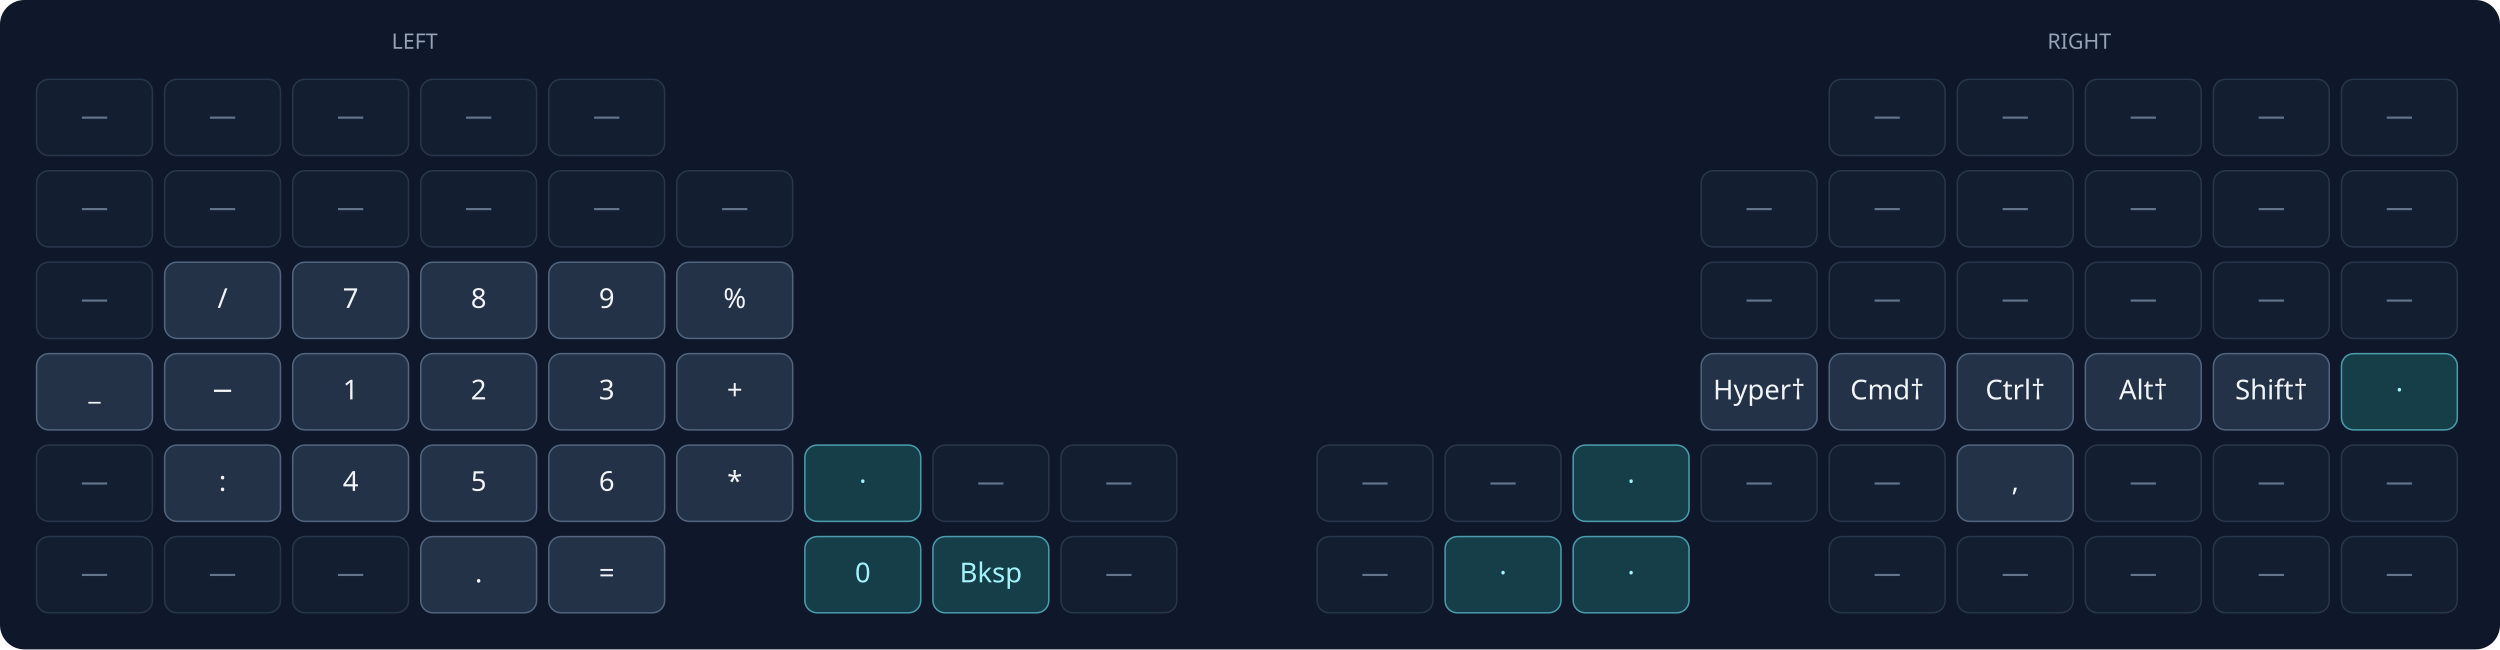
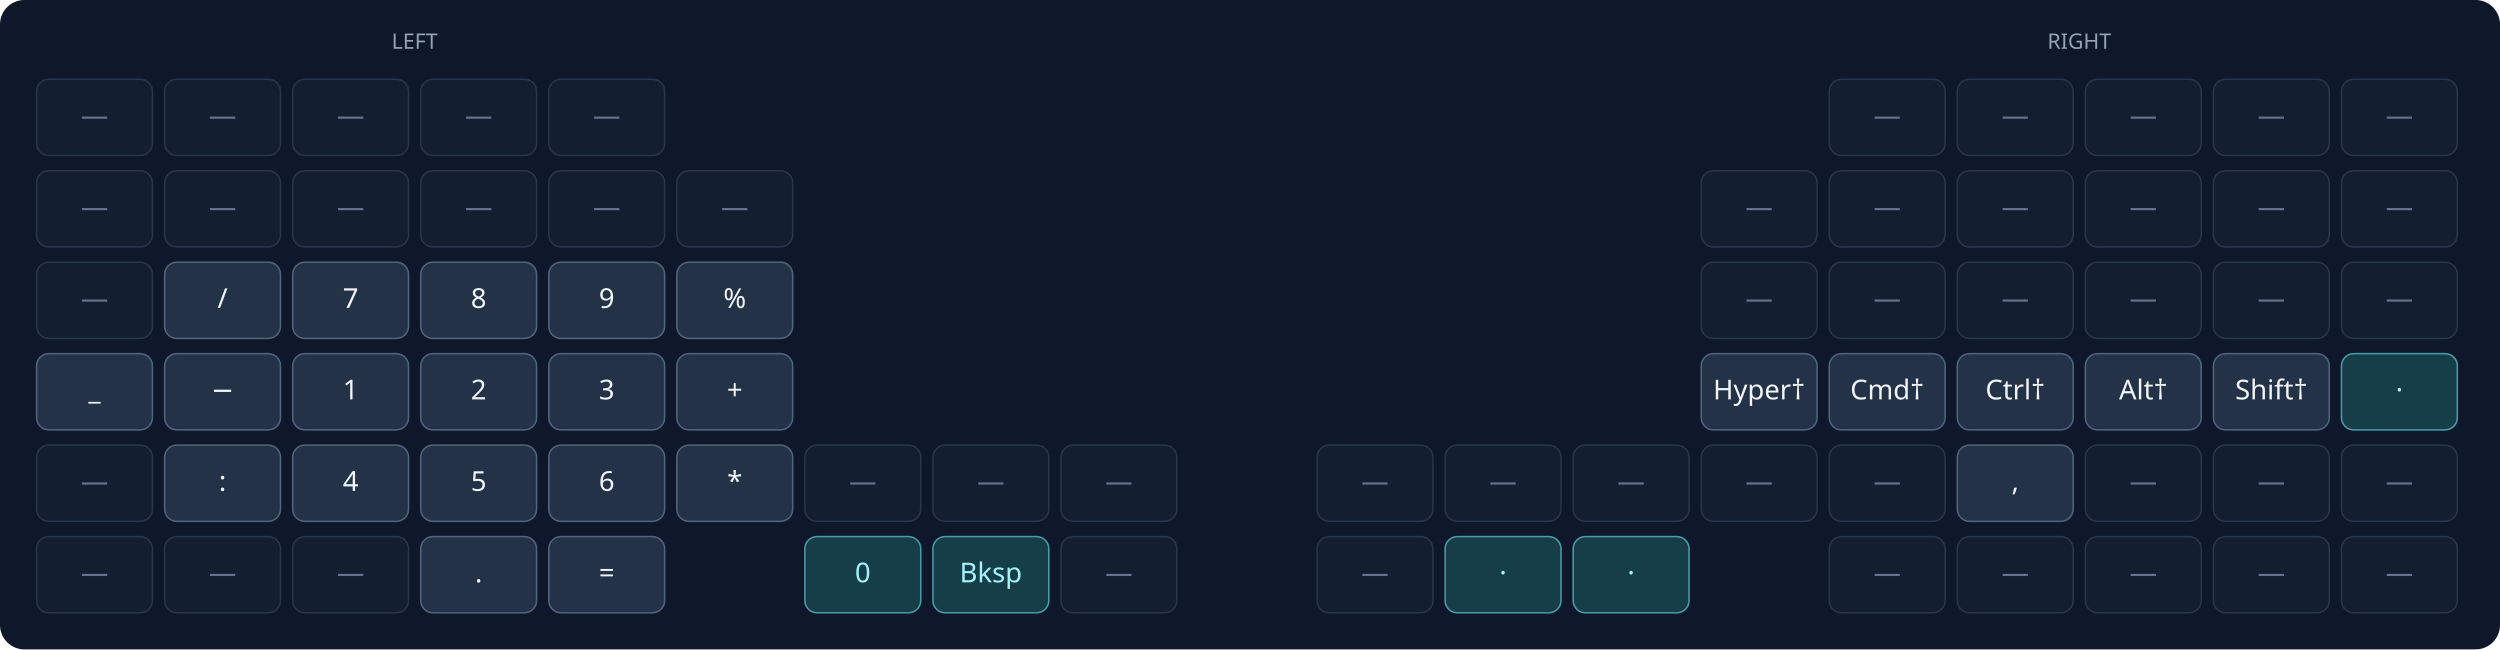
<svg xmlns="http://www.w3.org/2000/svg" width="1640" height="426" viewBox="0 0 1640 426" role="img" aria-labelledby="title desc">
  <rect width="1640" height="426" rx="16" fill="#0f172a" />
  <g font-family="system-ui, sans-serif" text-anchor="middle">
    <text x="272" y="32" fill="#94a3b8" font-size="14">LEFT</text>
    <text x="1364" y="32" fill="#94a3b8" font-size="14">RIGHT</text>
    <g data-position="0" data-binding="&amp;none">
      <rect x="24" y="52" width="76" height="50" rx="8" fill="#131e31" stroke="#28364b" />
      <text x="62" y="82" fill="#64748b" font-size="18">—</text>
    </g>
    <g data-position="1" data-binding="&amp;none">
      <rect x="108" y="52" width="76" height="50" rx="8" fill="#131e31" stroke="#28364b" />
      <text x="146" y="82" fill="#64748b" font-size="18">—</text>
    </g>
    <g data-position="2" data-binding="&amp;none">
      <rect x="192" y="52" width="76" height="50" rx="8" fill="#131e31" stroke="#28364b" />
      <text x="230" y="82" fill="#64748b" font-size="18">—</text>
    </g>
    <g data-position="3" data-binding="&amp;none">
      <rect x="276" y="52" width="76" height="50" rx="8" fill="#131e31" stroke="#28364b" />
      <text x="314" y="82" fill="#64748b" font-size="18">—</text>
    </g>
    <g data-position="4" data-binding="&amp;none">
      <rect x="360" y="52" width="76" height="50" rx="8" fill="#131e31" stroke="#28364b" />
      <text x="398" y="82" fill="#64748b" font-size="18">—</text>
    </g>
    <g data-position="5" data-binding="&amp;none">
      <rect x="1200" y="52" width="76" height="50" rx="8" fill="#131e31" stroke="#28364b" />
      <text x="1238" y="82" fill="#64748b" font-size="18">—</text>
    </g>
    <g data-position="6" data-binding="&amp;none">
      <rect x="1284" y="52" width="76" height="50" rx="8" fill="#131e31" stroke="#28364b" />
      <text x="1322" y="82" fill="#64748b" font-size="18">—</text>
    </g>
    <g data-position="7" data-binding="&amp;none">
      <rect x="1368" y="52" width="76" height="50" rx="8" fill="#131e31" stroke="#28364b" />
      <text x="1406" y="82" fill="#64748b" font-size="18">—</text>
    </g>
    <g data-position="8" data-binding="&amp;none">
      <rect x="1452" y="52" width="76" height="50" rx="8" fill="#131e31" stroke="#28364b" />
      <text x="1490" y="82" fill="#64748b" font-size="18">—</text>
    </g>
    <g data-position="9" data-binding="&amp;none">
      <rect x="1536" y="52" width="76" height="50" rx="8" fill="#131e31" stroke="#28364b" />
      <text x="1574" y="82" fill="#64748b" font-size="18">—</text>
    </g>
    <g data-position="10" data-binding="&amp;none">
      <rect x="24" y="112" width="76" height="50" rx="8" fill="#131e31" stroke="#28364b" />
      <text x="62" y="142" fill="#64748b" font-size="18">—</text>
    </g>
    <g data-position="11" data-binding="&amp;none">
      <rect x="108" y="112" width="76" height="50" rx="8" fill="#131e31" stroke="#28364b" />
      <text x="146" y="142" fill="#64748b" font-size="18">—</text>
    </g>
    <g data-position="12" data-binding="&amp;none">
      <rect x="192" y="112" width="76" height="50" rx="8" fill="#131e31" stroke="#28364b" />
      <text x="230" y="142" fill="#64748b" font-size="18">—</text>
    </g>
    <g data-position="13" data-binding="&amp;none">
      <rect x="276" y="112" width="76" height="50" rx="8" fill="#131e31" stroke="#28364b" />
      <text x="314" y="142" fill="#64748b" font-size="18">—</text>
    </g>
    <g data-position="14" data-binding="&amp;none">
      <rect x="360" y="112" width="76" height="50" rx="8" fill="#131e31" stroke="#28364b" />
      <text x="398" y="142" fill="#64748b" font-size="18">—</text>
    </g>
    <g data-position="15" data-binding="&amp;none">
      <rect x="444" y="112" width="76" height="50" rx="8" fill="#131e31" stroke="#28364b" />
      <text x="482" y="142" fill="#64748b" font-size="18">—</text>
    </g>
    <g data-position="16" data-binding="&amp;none">
      <rect x="1116" y="112" width="76" height="50" rx="8" fill="#131e31" stroke="#28364b" />
      <text x="1154" y="142" fill="#64748b" font-size="18">—</text>
    </g>
    <g data-position="17" data-binding="&amp;none">
      <rect x="1200" y="112" width="76" height="50" rx="8" fill="#131e31" stroke="#28364b" />
      <text x="1238" y="142" fill="#64748b" font-size="18">—</text>
    </g>
    <g data-position="18" data-binding="&amp;none">
      <rect x="1284" y="112" width="76" height="50" rx="8" fill="#131e31" stroke="#28364b" />
      <text x="1322" y="142" fill="#64748b" font-size="18">—</text>
    </g>
    <g data-position="19" data-binding="&amp;none">
      <rect x="1368" y="112" width="76" height="50" rx="8" fill="#131e31" stroke="#28364b" />
      <text x="1406" y="142" fill="#64748b" font-size="18">—</text>
    </g>
    <g data-position="20" data-binding="&amp;none">
      <rect x="1452" y="112" width="76" height="50" rx="8" fill="#131e31" stroke="#28364b" />
      <text x="1490" y="142" fill="#64748b" font-size="18">—</text>
    </g>
    <g data-position="21" data-binding="&amp;none">
      <rect x="1536" y="112" width="76" height="50" rx="8" fill="#131e31" stroke="#28364b" />
      <text x="1574" y="142" fill="#64748b" font-size="18">—</text>
    </g>
    <g data-position="22" data-binding="&amp;none">
      <rect x="24" y="172" width="76" height="50" rx="8" fill="#131e31" stroke="#28364b" />
      <text x="62" y="202" fill="#64748b" font-size="18">—</text>
    </g>
    <g data-position="23" data-binding="&amp;kp FSLH">
      <rect x="108" y="172" width="76" height="50" rx="8" fill="#243247" stroke="#52647d" />
      <text x="146" y="202" fill="#f1f5f9" font-size="18">/</text>
    </g>
    <g data-position="24" data-binding="&amp;kp N7">
      <rect x="192" y="172" width="76" height="50" rx="8" fill="#243247" stroke="#52647d" />
      <text x="230" y="202" fill="#f1f5f9" font-size="18">7</text>
    </g>
    <g data-position="25" data-binding="&amp;kp N8">
      <rect x="276" y="172" width="76" height="50" rx="8" fill="#243247" stroke="#52647d" />
      <text x="314" y="202" fill="#f1f5f9" font-size="18">8</text>
    </g>
    <g data-position="26" data-binding="&amp;kp N9">
      <rect x="360" y="172" width="76" height="50" rx="8" fill="#243247" stroke="#52647d" />
      <text x="398" y="202" fill="#f1f5f9" font-size="18">9</text>
    </g>
    <g data-position="27" data-binding="&amp;kp PRCNT">
      <rect x="444" y="172" width="76" height="50" rx="8" fill="#243247" stroke="#52647d" />
      <text x="482" y="202" fill="#f1f5f9" font-size="18">%</text>
    </g>
    <g data-position="28" data-binding="&amp;none">
      <rect x="1116" y="172" width="76" height="50" rx="8" fill="#131e31" stroke="#28364b" />
      <text x="1154" y="202" fill="#64748b" font-size="18">—</text>
    </g>
    <g data-position="29" data-binding="&amp;none">
      <rect x="1200" y="172" width="76" height="50" rx="8" fill="#131e31" stroke="#28364b" />
      <text x="1238" y="202" fill="#64748b" font-size="18">—</text>
    </g>
    <g data-position="30" data-binding="&amp;none">
      <rect x="1284" y="172" width="76" height="50" rx="8" fill="#131e31" stroke="#28364b" />
      <text x="1322" y="202" fill="#64748b" font-size="18">—</text>
    </g>
    <g data-position="31" data-binding="&amp;none">
      <rect x="1368" y="172" width="76" height="50" rx="8" fill="#131e31" stroke="#28364b" />
      <text x="1406" y="202" fill="#64748b" font-size="18">—</text>
    </g>
    <g data-position="32" data-binding="&amp;none">
      <rect x="1452" y="172" width="76" height="50" rx="8" fill="#131e31" stroke="#28364b" />
      <text x="1490" y="202" fill="#64748b" font-size="18">—</text>
    </g>
    <g data-position="33" data-binding="&amp;none">
      <rect x="1536" y="172" width="76" height="50" rx="8" fill="#131e31" stroke="#28364b" />
      <text x="1574" y="202" fill="#64748b" font-size="18">—</text>
    </g>
    <g data-position="34" data-binding="&amp;kp UNDER">
      <rect x="24" y="232" width="76" height="50" rx="8" fill="#243247" stroke="#52647d" />
      <text x="62" y="262" fill="#f1f5f9" font-size="18">_</text>
    </g>
    <g data-position="35" data-binding="&amp;kp MINUS">
      <rect x="108" y="232" width="76" height="50" rx="8" fill="#243247" stroke="#52647d" />
      <text x="146" y="262" fill="#f1f5f9" font-size="18">−</text>
    </g>
    <g data-position="36" data-binding="&amp;kp N1">
      <rect x="192" y="232" width="76" height="50" rx="8" fill="#243247" stroke="#52647d" />
      <text x="230" y="262" fill="#f1f5f9" font-size="18">1</text>
    </g>
    <g data-position="37" data-binding="&amp;kp N2">
      <rect x="276" y="232" width="76" height="50" rx="8" fill="#243247" stroke="#52647d" />
      <text x="314" y="262" fill="#f1f5f9" font-size="18">2</text>
    </g>
    <g data-position="38" data-binding="&amp;kp N3">
      <rect x="360" y="232" width="76" height="50" rx="8" fill="#243247" stroke="#52647d" />
      <text x="398" y="262" fill="#f1f5f9" font-size="18">3</text>
    </g>
    <g data-position="39" data-binding="&amp;kp PLUS">
      <rect x="444" y="232" width="76" height="50" rx="8" fill="#243247" stroke="#52647d" />
      <text x="482" y="262" fill="#f1f5f9" font-size="18">+</text>
    </g>
    <g data-position="40" data-binding="&amp;sk HYPER_MOD">
      <rect x="1116" y="232" width="76" height="50" rx="8" fill="#243247" stroke="#52647d" />
      <text x="1154" y="262" fill="#f1f5f9" font-size="18">Hyper†</text>
    </g>
    <g data-position="41" data-binding="&amp;sk LGUI">
      <rect x="1200" y="232" width="76" height="50" rx="8" fill="#243247" stroke="#52647d" />
      <text x="1238" y="262" fill="#f1f5f9" font-size="18">Cmd†</text>
    </g>
    <g data-position="42" data-binding="&amp;sk LCTRL">
      <rect x="1284" y="232" width="76" height="50" rx="8" fill="#243247" stroke="#52647d" />
      <text x="1322" y="262" fill="#f1f5f9" font-size="18">Ctrl†</text>
    </g>
    <g data-position="43" data-binding="&amp;sk LALT">
      <rect x="1368" y="232" width="76" height="50" rx="8" fill="#243247" stroke="#52647d" />
      <text x="1406" y="262" fill="#f1f5f9" font-size="18">Alt†</text>
    </g>
    <g data-position="44" data-binding="&amp;sk LSHFT">
      <rect x="1452" y="232" width="76" height="50" rx="8" fill="#243247" stroke="#52647d" />
      <text x="1490" y="262" fill="#f1f5f9" font-size="18">Shift†</text>
    </g>
    <g data-position="45" data-binding="&amp;trans">
      <rect x="1536" y="232" width="76" height="50" rx="8" fill="#153e48" stroke="#4b9caa" />
      <text x="1574" y="262" fill="#a5f3fc" font-size="18">·</text>
    </g>
    <g data-position="46" data-binding="&amp;none">
      <rect x="24" y="292" width="76" height="50" rx="8" fill="#131e31" stroke="#28364b" />
      <text x="62" y="322" fill="#64748b" font-size="18">—</text>
    </g>
    <g data-position="47" data-binding="&amp;kp COLON">
      <rect x="108" y="292" width="76" height="50" rx="8" fill="#243247" stroke="#52647d" />
      <text x="146" y="322" fill="#f1f5f9" font-size="18">:</text>
    </g>
    <g data-position="48" data-binding="&amp;kp N4">
      <rect x="192" y="292" width="76" height="50" rx="8" fill="#243247" stroke="#52647d" />
      <text x="230" y="322" fill="#f1f5f9" font-size="18">4</text>
    </g>
    <g data-position="49" data-binding="&amp;kp N5">
      <rect x="276" y="292" width="76" height="50" rx="8" fill="#243247" stroke="#52647d" />
      <text x="314" y="322" fill="#f1f5f9" font-size="18">5</text>
    </g>
    <g data-position="50" data-binding="&amp;kp N6">
      <rect x="360" y="292" width="76" height="50" rx="8" fill="#243247" stroke="#52647d" />
      <text x="398" y="322" fill="#f1f5f9" font-size="18">6</text>
    </g>
    <g data-position="51" data-binding="&amp;kp ASTRK">
      <rect x="444" y="292" width="76" height="50" rx="8" fill="#243247" stroke="#52647d" />
      <text x="482" y="322" fill="#f1f5f9" font-size="18">*</text>
    </g>
-     <g data-position="52" data-binding="&amp;trans">
-       <rect x="528" y="292" width="76" height="50" rx="8" fill="#153e48" stroke="#4b9caa" />
-       <text x="566" y="322" fill="#a5f3fc" font-size="18">·</text>
+     <g data-position="52" data-binding="&amp;none">
+       <rect x="528" y="292" width="76" height="50" rx="8" fill="#131e31" stroke="#28364b" />
+       <text x="566" y="322" fill="#64748b" font-size="18">—</text>
    </g>
    <g data-position="53" data-binding="&amp;none">
      <rect x="612" y="292" width="76" height="50" rx="8" fill="#131e31" stroke="#28364b" />
      <text x="650" y="322" fill="#64748b" font-size="18">—</text>
    </g>
    <g data-position="54" data-binding="&amp;none">
      <rect x="696" y="292" width="76" height="50" rx="8" fill="#131e31" stroke="#28364b" />
      <text x="734" y="322" fill="#64748b" font-size="18">—</text>
    </g>
    <g data-position="55" data-binding="&amp;none">
      <rect x="864" y="292" width="76" height="50" rx="8" fill="#131e31" stroke="#28364b" />
      <text x="902" y="322" fill="#64748b" font-size="18">—</text>
    </g>
    <g data-position="56" data-binding="&amp;none">
      <rect x="948" y="292" width="76" height="50" rx="8" fill="#131e31" stroke="#28364b" />
      <text x="986" y="322" fill="#64748b" font-size="18">—</text>
    </g>
-     <g data-position="57" data-binding="&amp;trans">
-       <rect x="1032" y="292" width="76" height="50" rx="8" fill="#153e48" stroke="#4b9caa" />
-       <text x="1070" y="322" fill="#a5f3fc" font-size="18">·</text>
+     <g data-position="57" data-binding="&amp;none">
+       <rect x="1032" y="292" width="76" height="50" rx="8" fill="#131e31" stroke="#28364b" />
+       <text x="1070" y="322" fill="#64748b" font-size="18">—</text>
    </g>
    <g data-position="58" data-binding="&amp;none">
      <rect x="1116" y="292" width="76" height="50" rx="8" fill="#131e31" stroke="#28364b" />
      <text x="1154" y="322" fill="#64748b" font-size="18">—</text>
    </g>
    <g data-position="59" data-binding="&amp;none">
      <rect x="1200" y="292" width="76" height="50" rx="8" fill="#131e31" stroke="#28364b" />
      <text x="1238" y="322" fill="#64748b" font-size="18">—</text>
    </g>
    <g data-position="60" data-binding="&amp;kp COMMA">
      <rect x="1284" y="292" width="76" height="50" rx="8" fill="#243247" stroke="#52647d" />
      <text x="1322" y="322" fill="#f1f5f9" font-size="18">,</text>
    </g>
    <g data-position="61" data-binding="&amp;none">
      <rect x="1368" y="292" width="76" height="50" rx="8" fill="#131e31" stroke="#28364b" />
      <text x="1406" y="322" fill="#64748b" font-size="18">—</text>
    </g>
    <g data-position="62" data-binding="&amp;none">
      <rect x="1452" y="292" width="76" height="50" rx="8" fill="#131e31" stroke="#28364b" />
      <text x="1490" y="322" fill="#64748b" font-size="18">—</text>
    </g>
    <g data-position="63" data-binding="&amp;none">
      <rect x="1536" y="292" width="76" height="50" rx="8" fill="#131e31" stroke="#28364b" />
      <text x="1574" y="322" fill="#64748b" font-size="18">—</text>
    </g>
    <g data-position="64" data-binding="&amp;none">
      <rect x="24" y="352" width="76" height="50" rx="8" fill="#131e31" stroke="#28364b" />
      <text x="62" y="382" fill="#64748b" font-size="18">—</text>
    </g>
    <g data-position="65" data-binding="&amp;none">
      <rect x="108" y="352" width="76" height="50" rx="8" fill="#131e31" stroke="#28364b" />
      <text x="146" y="382" fill="#64748b" font-size="18">—</text>
    </g>
    <g data-position="66" data-binding="&amp;none">
      <rect x="192" y="352" width="76" height="50" rx="8" fill="#131e31" stroke="#28364b" />
      <text x="230" y="382" fill="#64748b" font-size="18">—</text>
    </g>
    <g data-position="67" data-binding="&amp;kp DOT">
      <rect x="276" y="352" width="76" height="50" rx="8" fill="#243247" stroke="#52647d" />
      <text x="314" y="382" fill="#f1f5f9" font-size="18">.</text>
    </g>
    <g data-position="68" data-binding="&amp;kp EQUAL">
      <rect x="360" y="352" width="76" height="50" rx="8" fill="#243247" stroke="#52647d" />
      <text x="398" y="382" fill="#f1f5f9" font-size="18">=</text>
    </g>
    <g data-position="69" data-binding="&amp;kp N0">
      <rect x="528" y="352" width="76" height="50" rx="8" fill="#153e48" stroke="#4b9caa" />
      <text x="566" y="382" fill="#a5f3fc" font-size="18">0</text>
    </g>
    <g data-position="70" data-binding="&amp;kp BSPC">
      <rect x="612" y="352" width="76" height="50" rx="8" fill="#153e48" stroke="#4b9caa" />
      <text x="650" y="382" fill="#a5f3fc" font-size="18">Bksp</text>
    </g>
    <g data-position="71" data-binding="&amp;none">
      <rect x="696" y="352" width="76" height="50" rx="8" fill="#131e31" stroke="#28364b" />
      <text x="734" y="382" fill="#64748b" font-size="18">—</text>
    </g>
    <g data-position="72" data-binding="&amp;none">
      <rect x="864" y="352" width="76" height="50" rx="8" fill="#131e31" stroke="#28364b" />
      <text x="902" y="382" fill="#64748b" font-size="18">—</text>
    </g>
    <g data-position="73" data-binding="&amp;trans">
      <rect x="948" y="352" width="76" height="50" rx="8" fill="#153e48" stroke="#4b9caa" />
      <text x="986" y="382" fill="#a5f3fc" font-size="18">·</text>
    </g>
    <g data-position="74" data-binding="&amp;trans">
      <rect x="1032" y="352" width="76" height="50" rx="8" fill="#153e48" stroke="#4b9caa" />
      <text x="1070" y="382" fill="#a5f3fc" font-size="18">·</text>
    </g>
    <g data-position="75" data-binding="&amp;none">
      <rect x="1200" y="352" width="76" height="50" rx="8" fill="#131e31" stroke="#28364b" />
      <text x="1238" y="382" fill="#64748b" font-size="18">—</text>
    </g>
    <g data-position="76" data-binding="&amp;none">
      <rect x="1284" y="352" width="76" height="50" rx="8" fill="#131e31" stroke="#28364b" />
      <text x="1322" y="382" fill="#64748b" font-size="18">—</text>
    </g>
    <g data-position="77" data-binding="&amp;none">
      <rect x="1368" y="352" width="76" height="50" rx="8" fill="#131e31" stroke="#28364b" />
      <text x="1406" y="382" fill="#64748b" font-size="18">—</text>
    </g>
    <g data-position="78" data-binding="&amp;none">
      <rect x="1452" y="352" width="76" height="50" rx="8" fill="#131e31" stroke="#28364b" />
      <text x="1490" y="382" fill="#64748b" font-size="18">—</text>
    </g>
    <g data-position="79" data-binding="&amp;none">
      <rect x="1536" y="352" width="76" height="50" rx="8" fill="#131e31" stroke="#28364b" />
      <text x="1574" y="382" fill="#64748b" font-size="18">—</text>
    </g>
  </g>
</svg>
